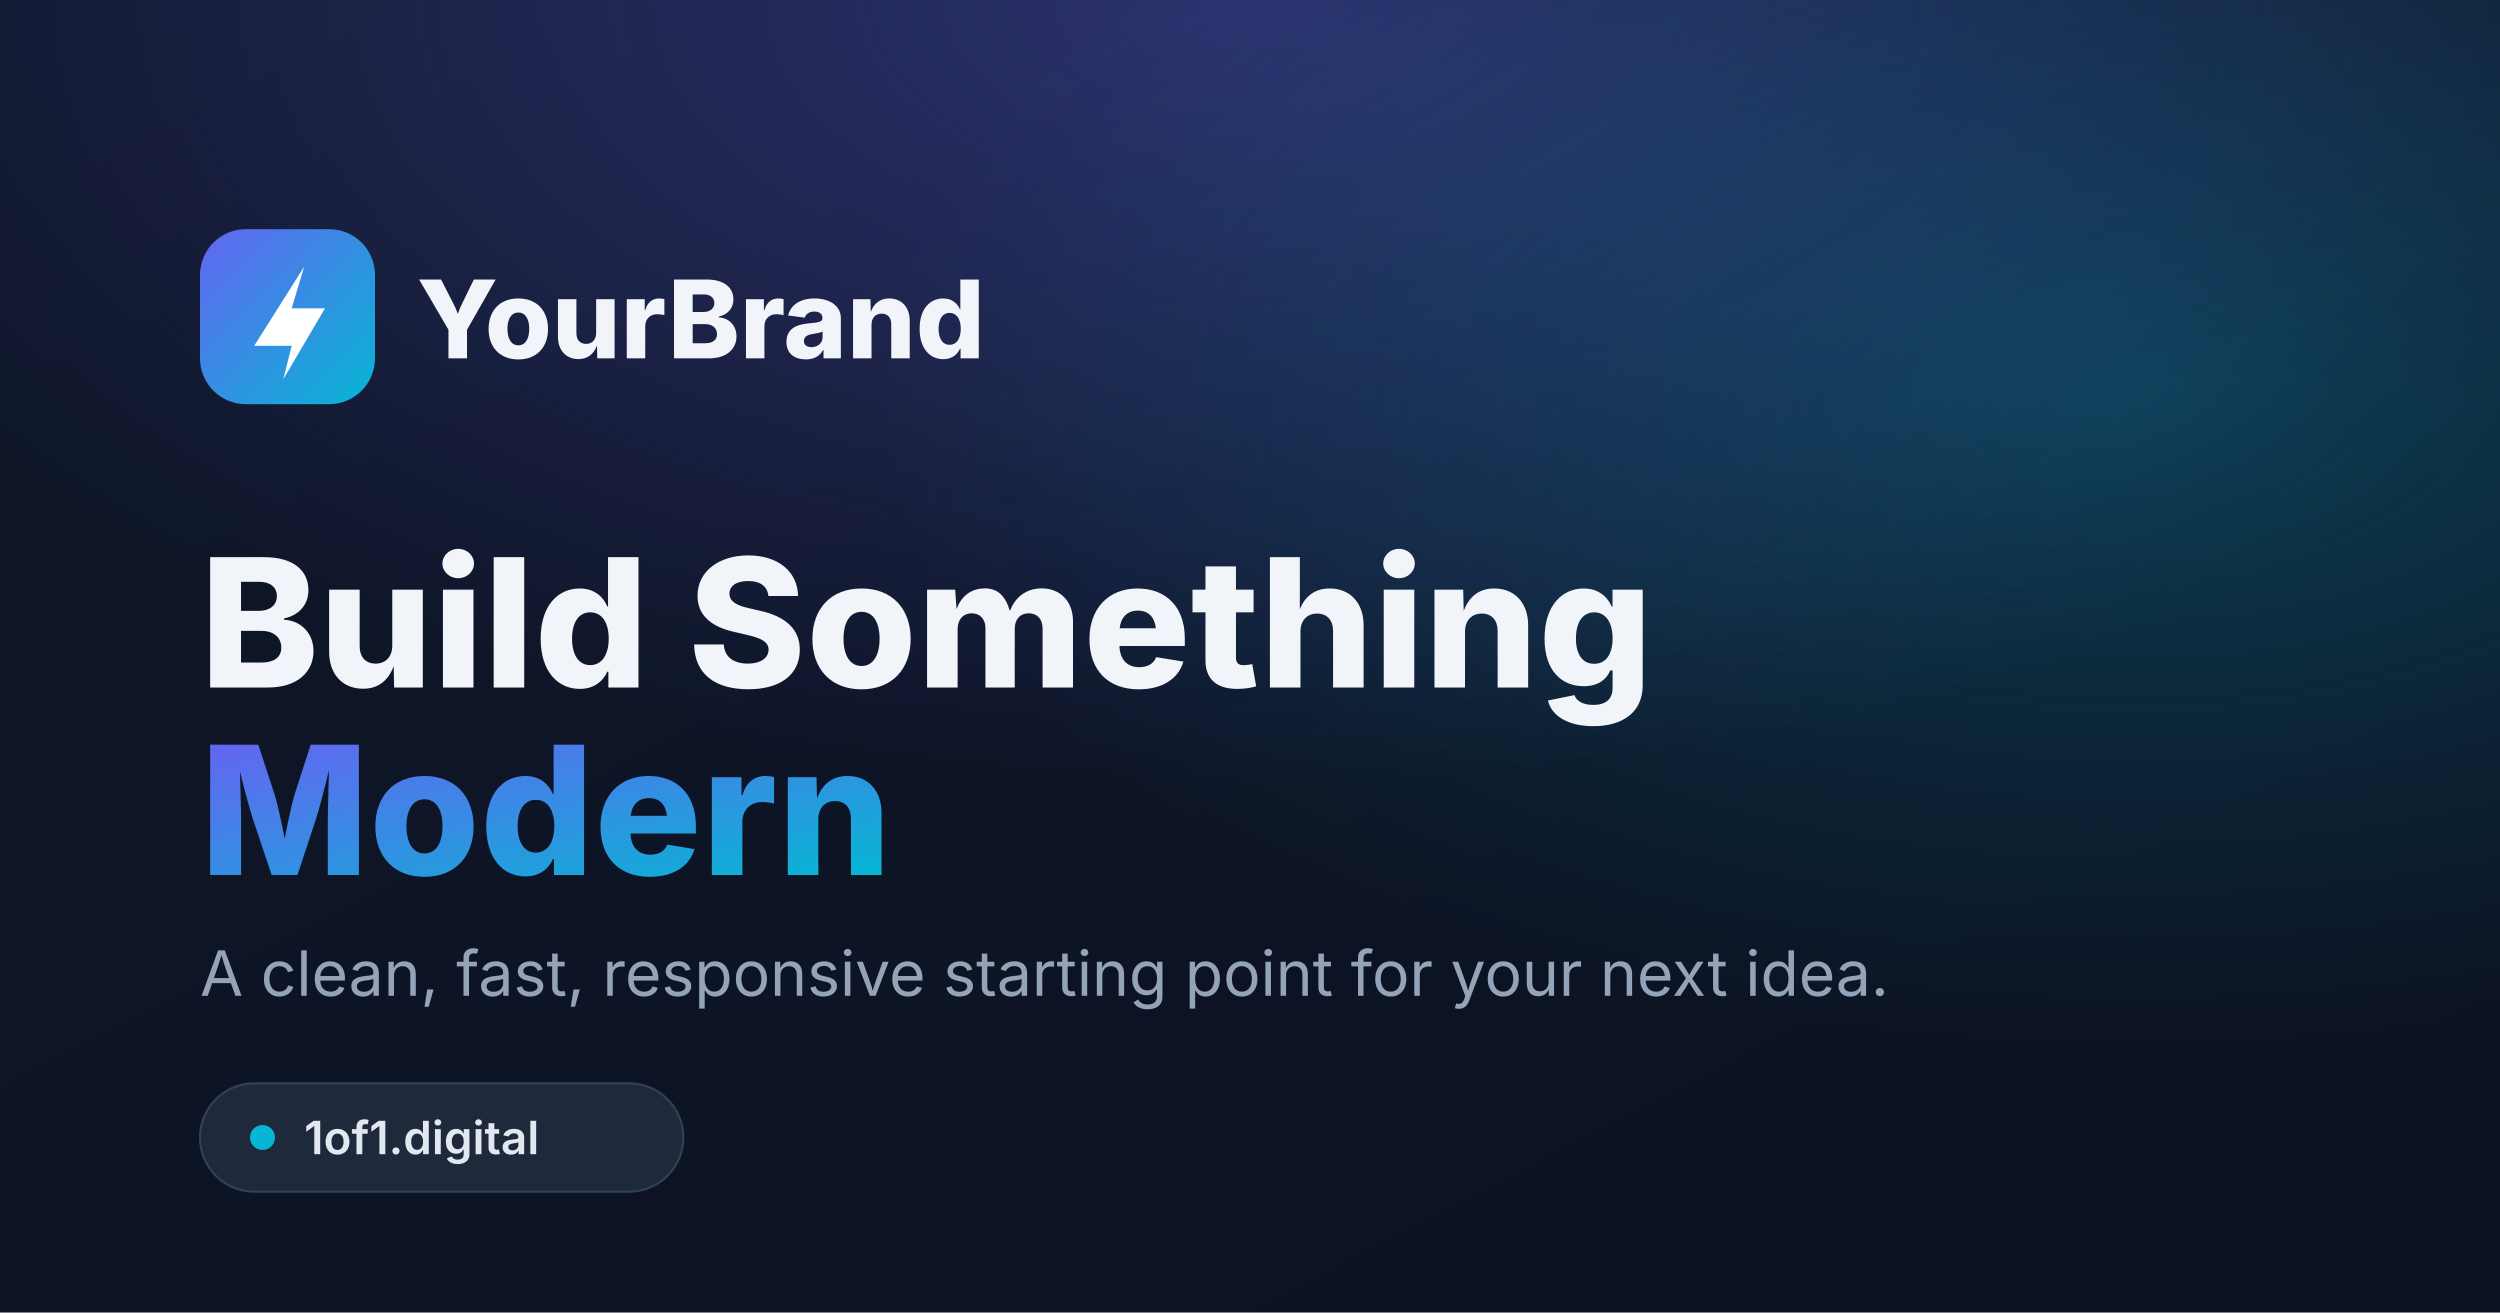
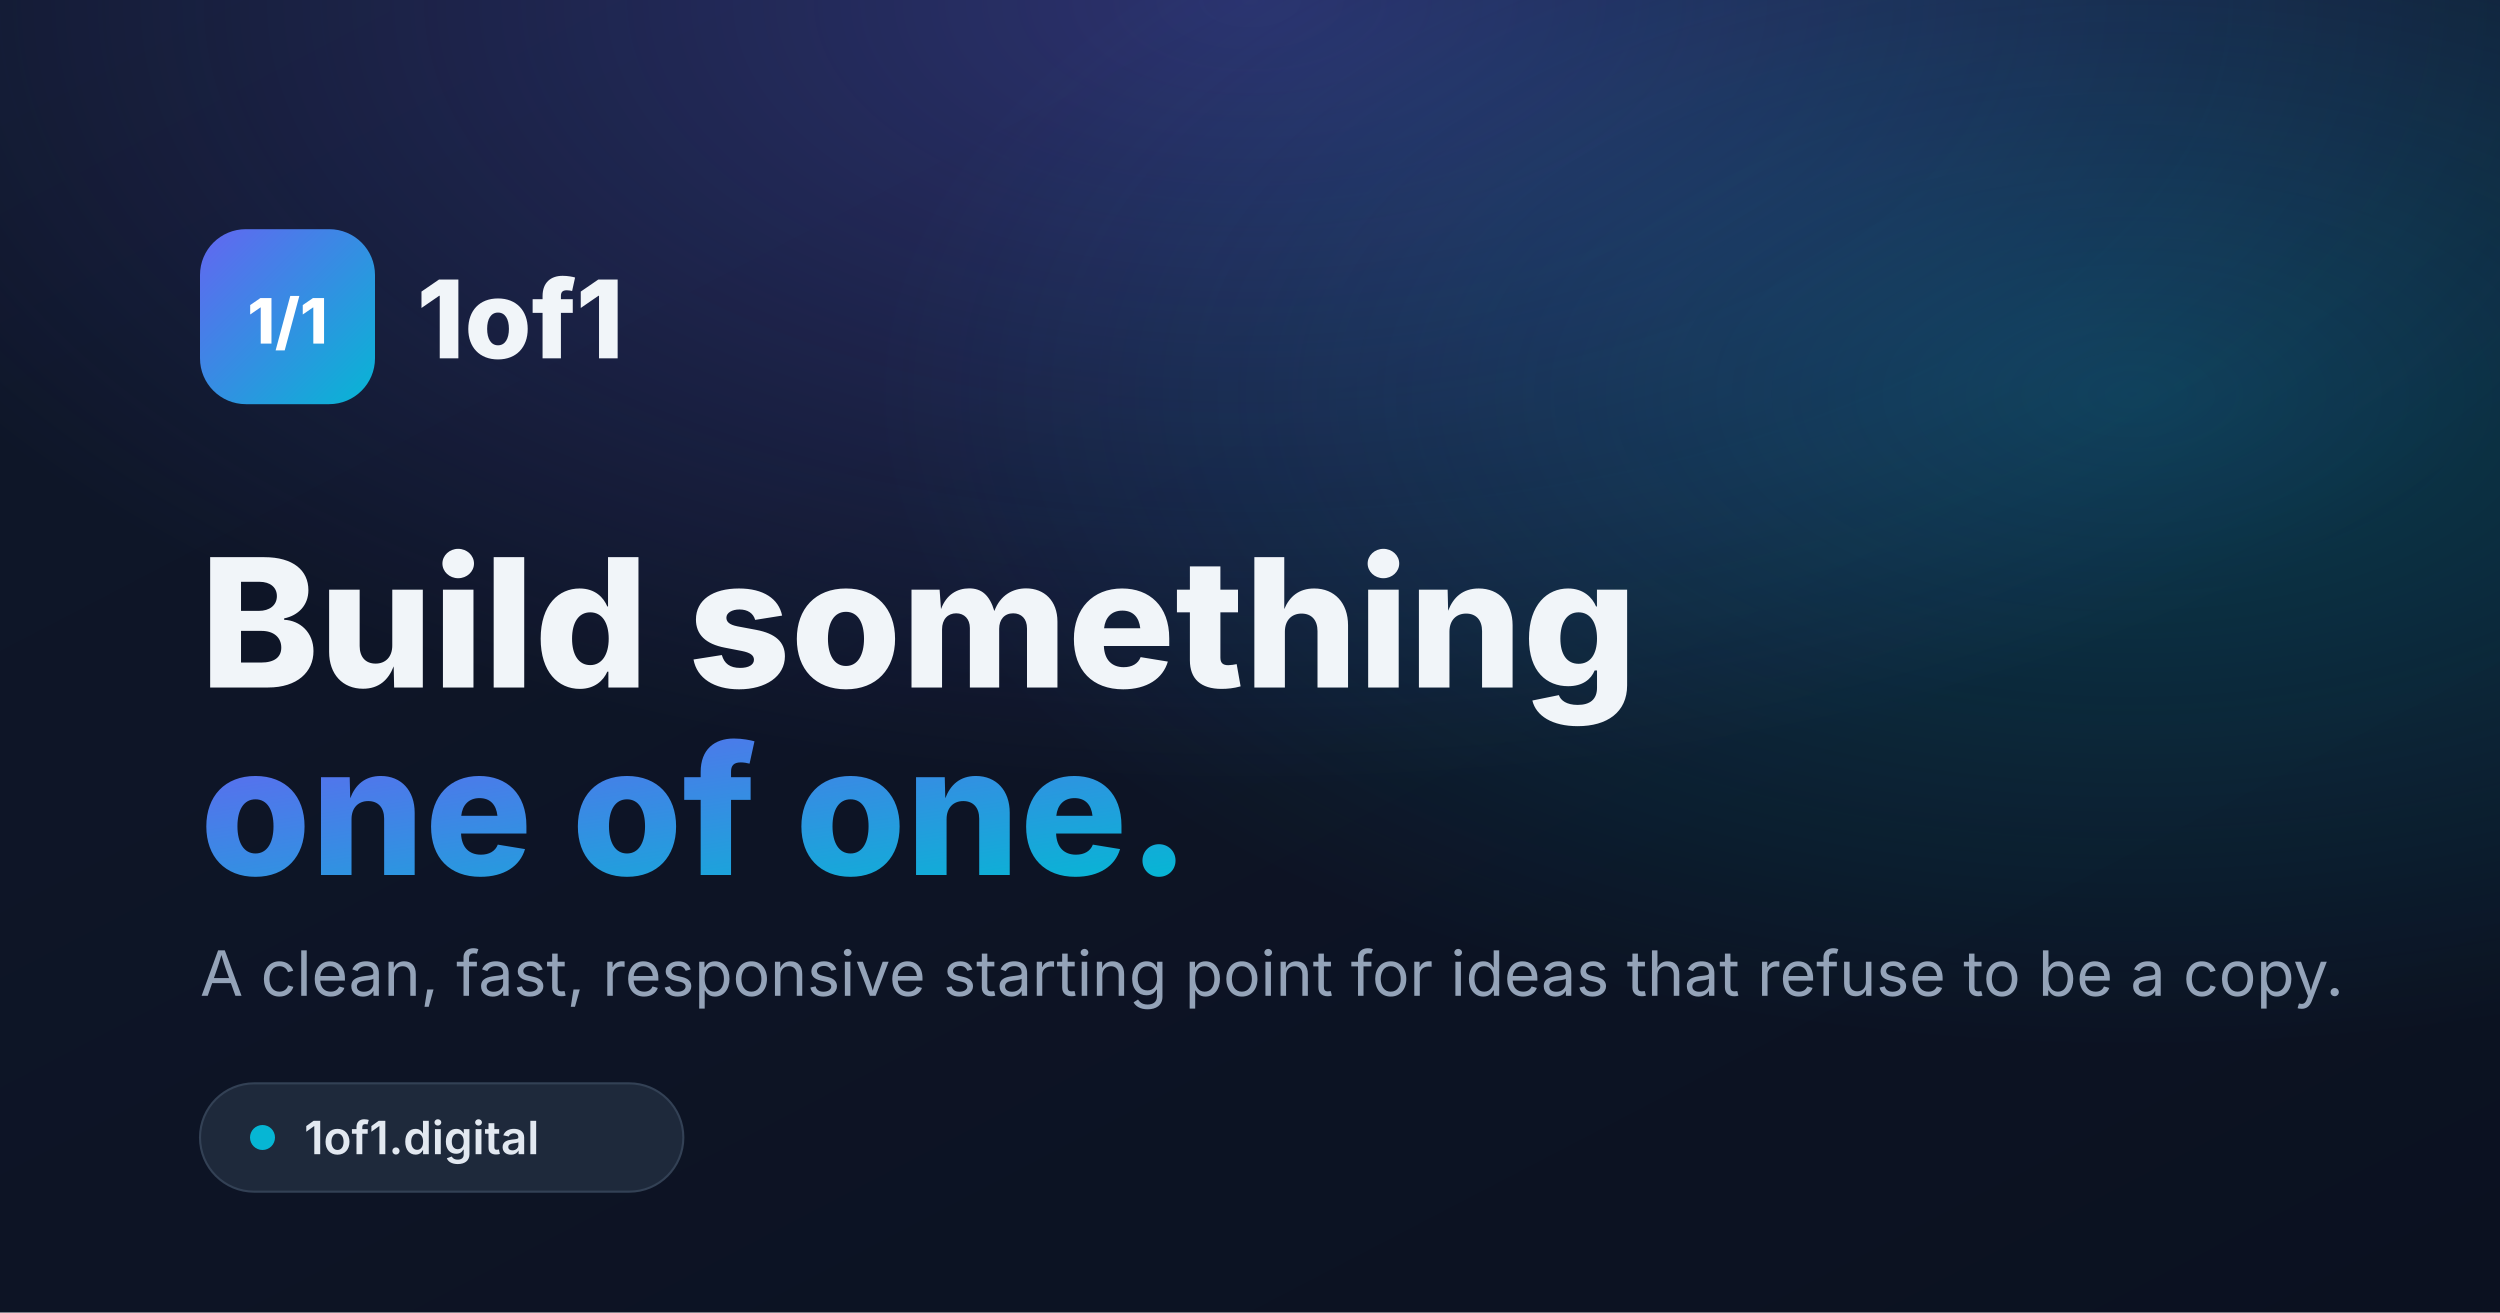
<svg xmlns="http://www.w3.org/2000/svg" viewBox="0 0 1200 630" width="1200" height="630">
  <defs>
    <linearGradient id="bg" x1="0" y1="0" x2="1" y2="1">
      <stop offset="0%" stop-color="#0f172a" />
      <stop offset="100%" stop-color="#0b1120" />
    </linearGradient>
    <linearGradient id="brand" x1="0" y1="0" x2="1" y2="1">
      <stop offset="0%" stop-color="#6366f1" />
      <stop offset="100%" stop-color="#06b6d4" />
    </linearGradient>
    <radialGradient id="glow1" cx="50%" cy="0%" r="60%">
      <stop offset="0%" stop-color="#6366f1" stop-opacity="0.35" />
      <stop offset="100%" stop-color="#6366f1" stop-opacity="0" />
    </radialGradient>
    <radialGradient id="glow2" cx="85%" cy="30%" r="50%">
      <stop offset="0%" stop-color="#06b6d4" stop-opacity="0.25" />
      <stop offset="100%" stop-color="#06b6d4" stop-opacity="0" />
    </radialGradient>
  </defs>
  <rect width="1200" height="630" fill="url(#bg)" />
  <rect width="1200" height="630" fill="url(#glow1)" />
  <rect width="1200" height="630" fill="url(#glow2)" />
  <g transform="translate(96 110)">
    <rect width="84" height="84" rx="22" fill="url(#brand)" />
-     <path d="M50 18 L26 56 H44 L40 72 L60 38 H44 Z" fill="#ffffff" />
+     <text x="42" y="44" text-anchor="middle" dominant-baseline="central" font-family="Inter, system-ui, sans-serif" font-size="30" font-weight="800" fill="#ffffff">1/1</text>
  </g>
-   <text x="200" y="172" font-family="Inter, system-ui, sans-serif" font-size="52" font-weight="800" fill="#f1f5f9">YourBrand</text>
-   <text x="96" y="330" font-family="Inter, system-ui, sans-serif" font-size="86" font-weight="800" fill="#f1f5f9">Build Something</text>
-   <text x="96" y="420" font-family="Inter, system-ui, sans-serif" font-size="86" font-weight="800" fill="url(#brand)">Modern</text>
-   <text x="96" y="478" font-family="Inter, system-ui, sans-serif" font-size="30" font-weight="400" fill="#94a3b8">A clean, fast, responsive starting point for your next idea.</text>
+   <text x="200" y="172" font-family="Inter, system-ui, sans-serif" font-size="52" font-weight="800" fill="#f1f5f9">1of1</text>
+   <text x="96" y="330" font-family="Inter, system-ui, sans-serif" font-size="86" font-weight="800" fill="#f1f5f9">Build something</text>
+   <text x="96" y="420" font-family="Inter, system-ui, sans-serif" font-size="86" font-weight="800" fill="url(#brand)">one of one.</text>
+   <text x="96" y="478" font-family="Inter, system-ui, sans-serif" font-size="30" font-weight="400" fill="#94a3b8">A clean, fast, responsive starting point for ideas that refuse to be a copy.</text>
  <g transform="translate(96 520)">
    <rect width="232" height="52" rx="26" fill="#1e293b" stroke="#334155" stroke-width="1" />
    <circle cx="30" cy="26" r="6" fill="#06b6d4" />
    <text x="50" y="34" font-family="Inter, system-ui, sans-serif" font-size="22" font-weight="600" fill="#e2e8f0">1of1.digital</text>
  </g>
</svg>
